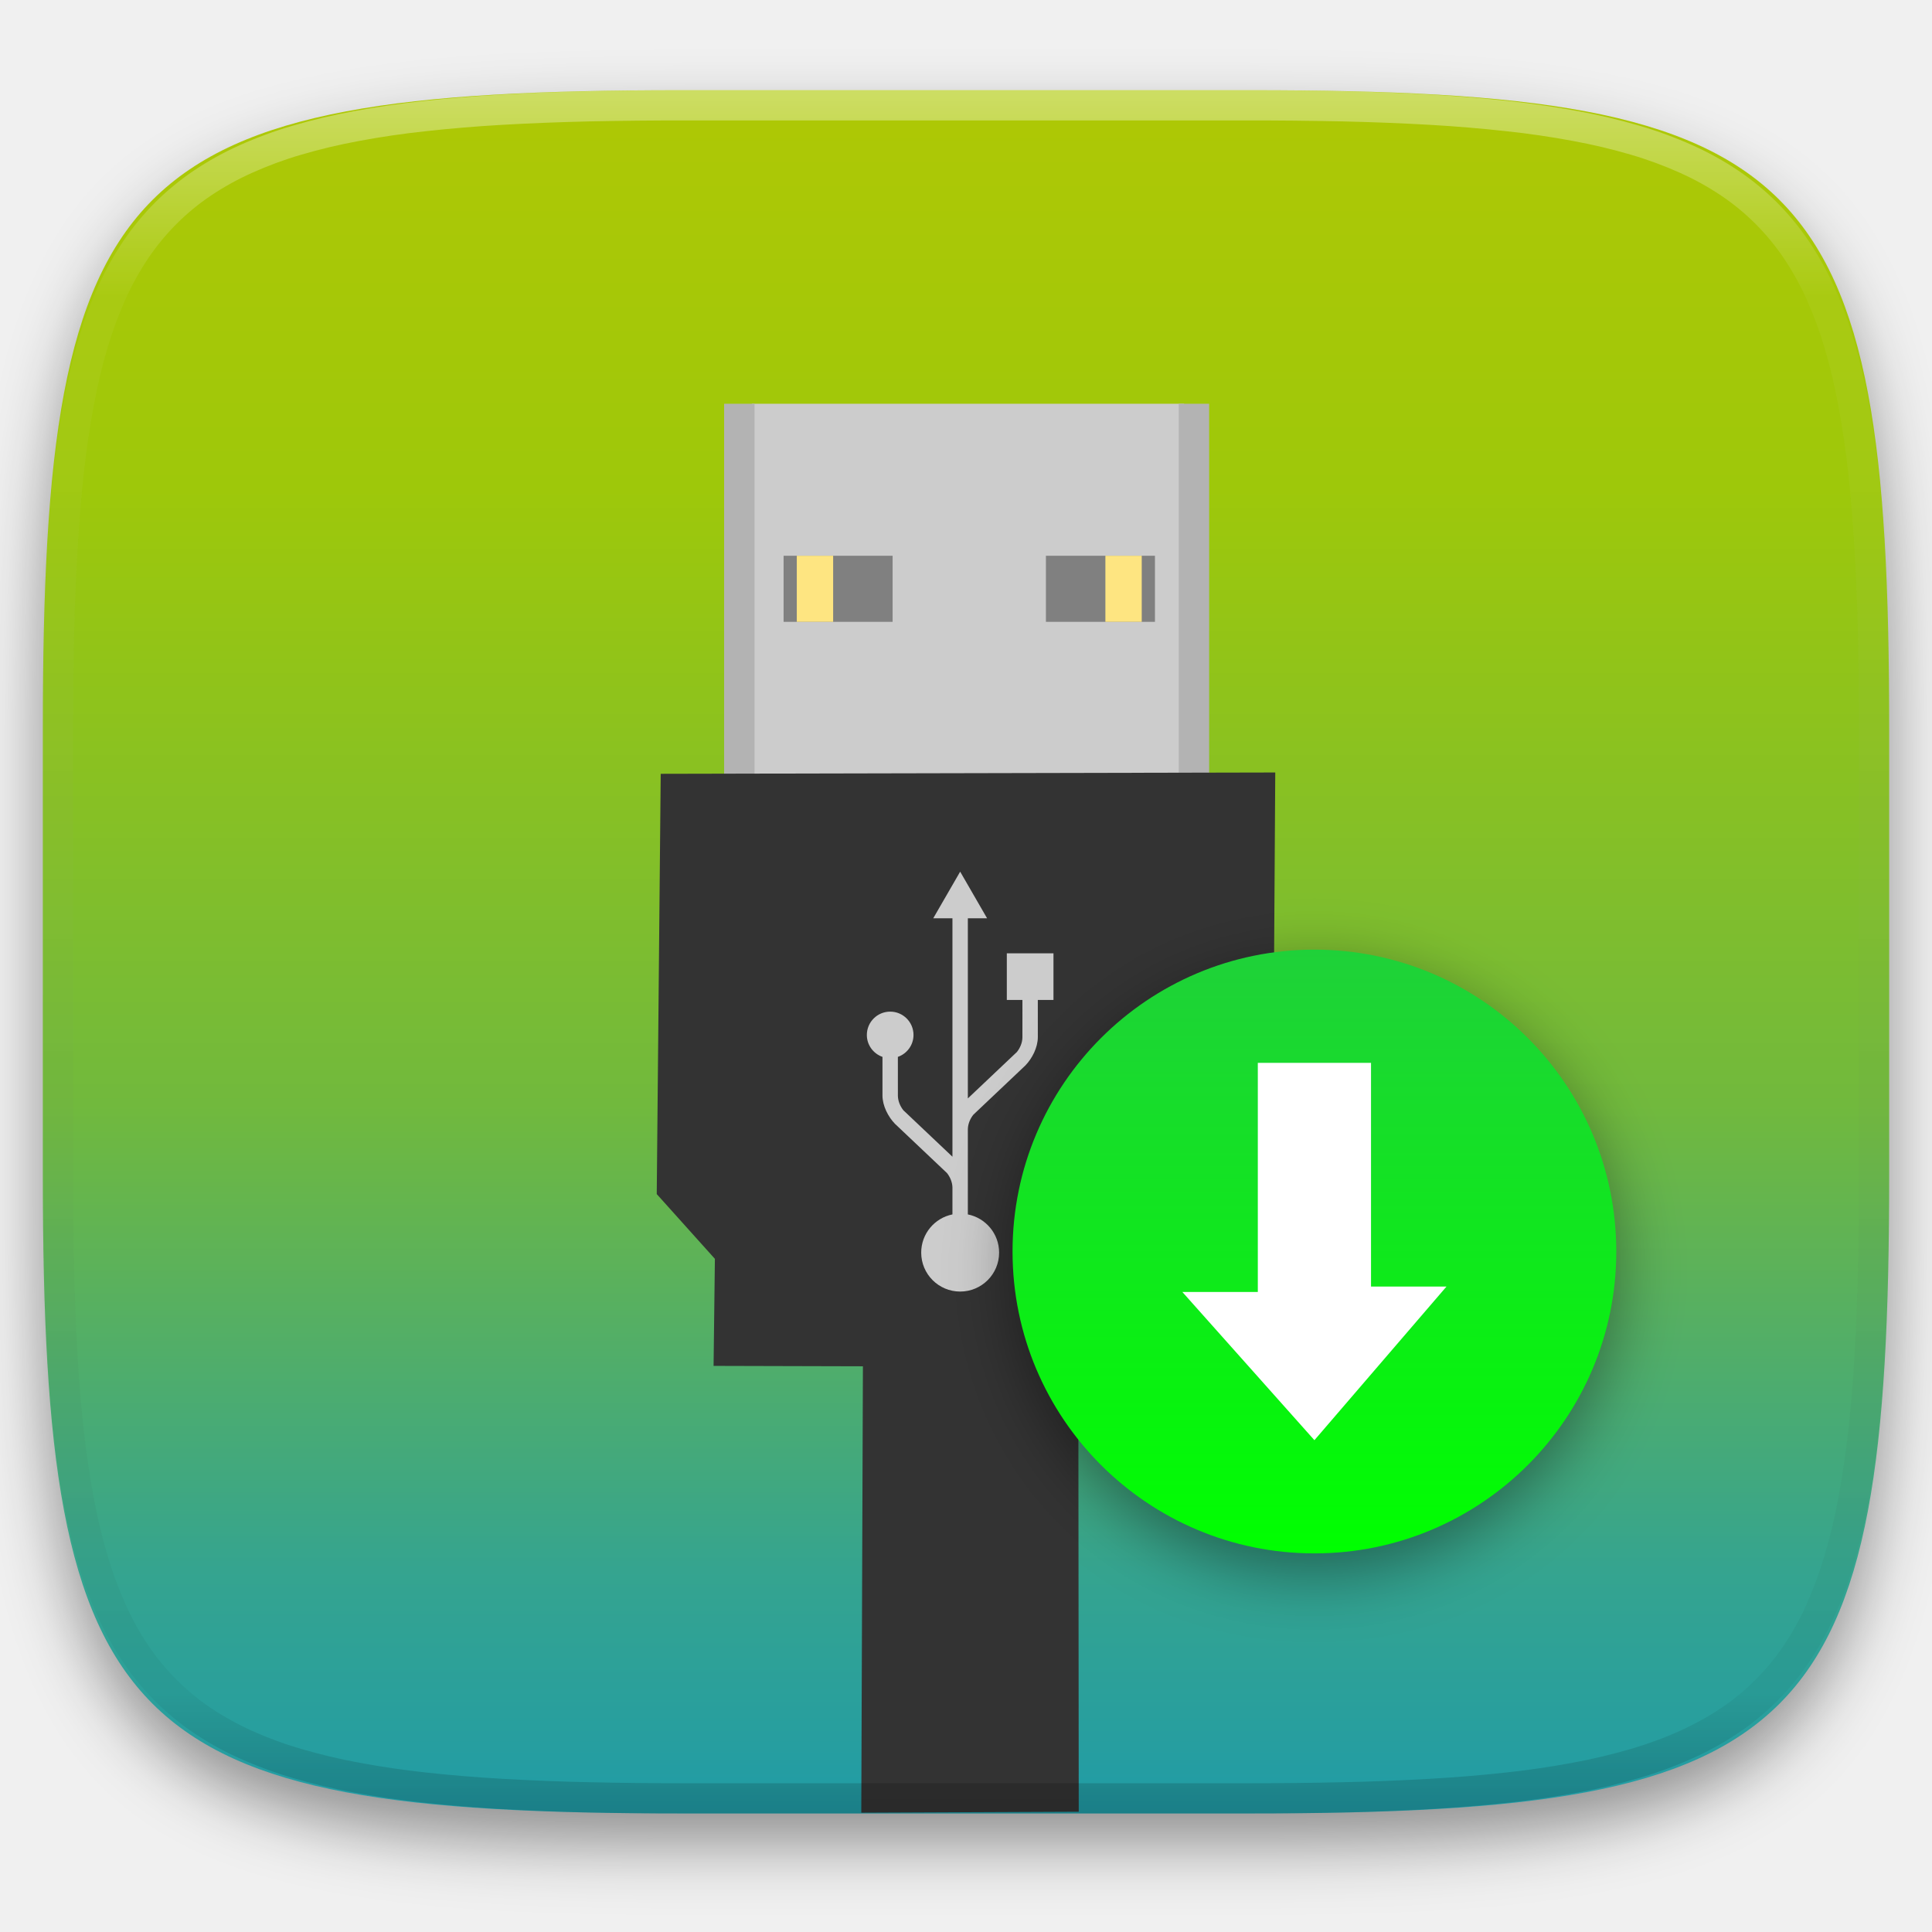
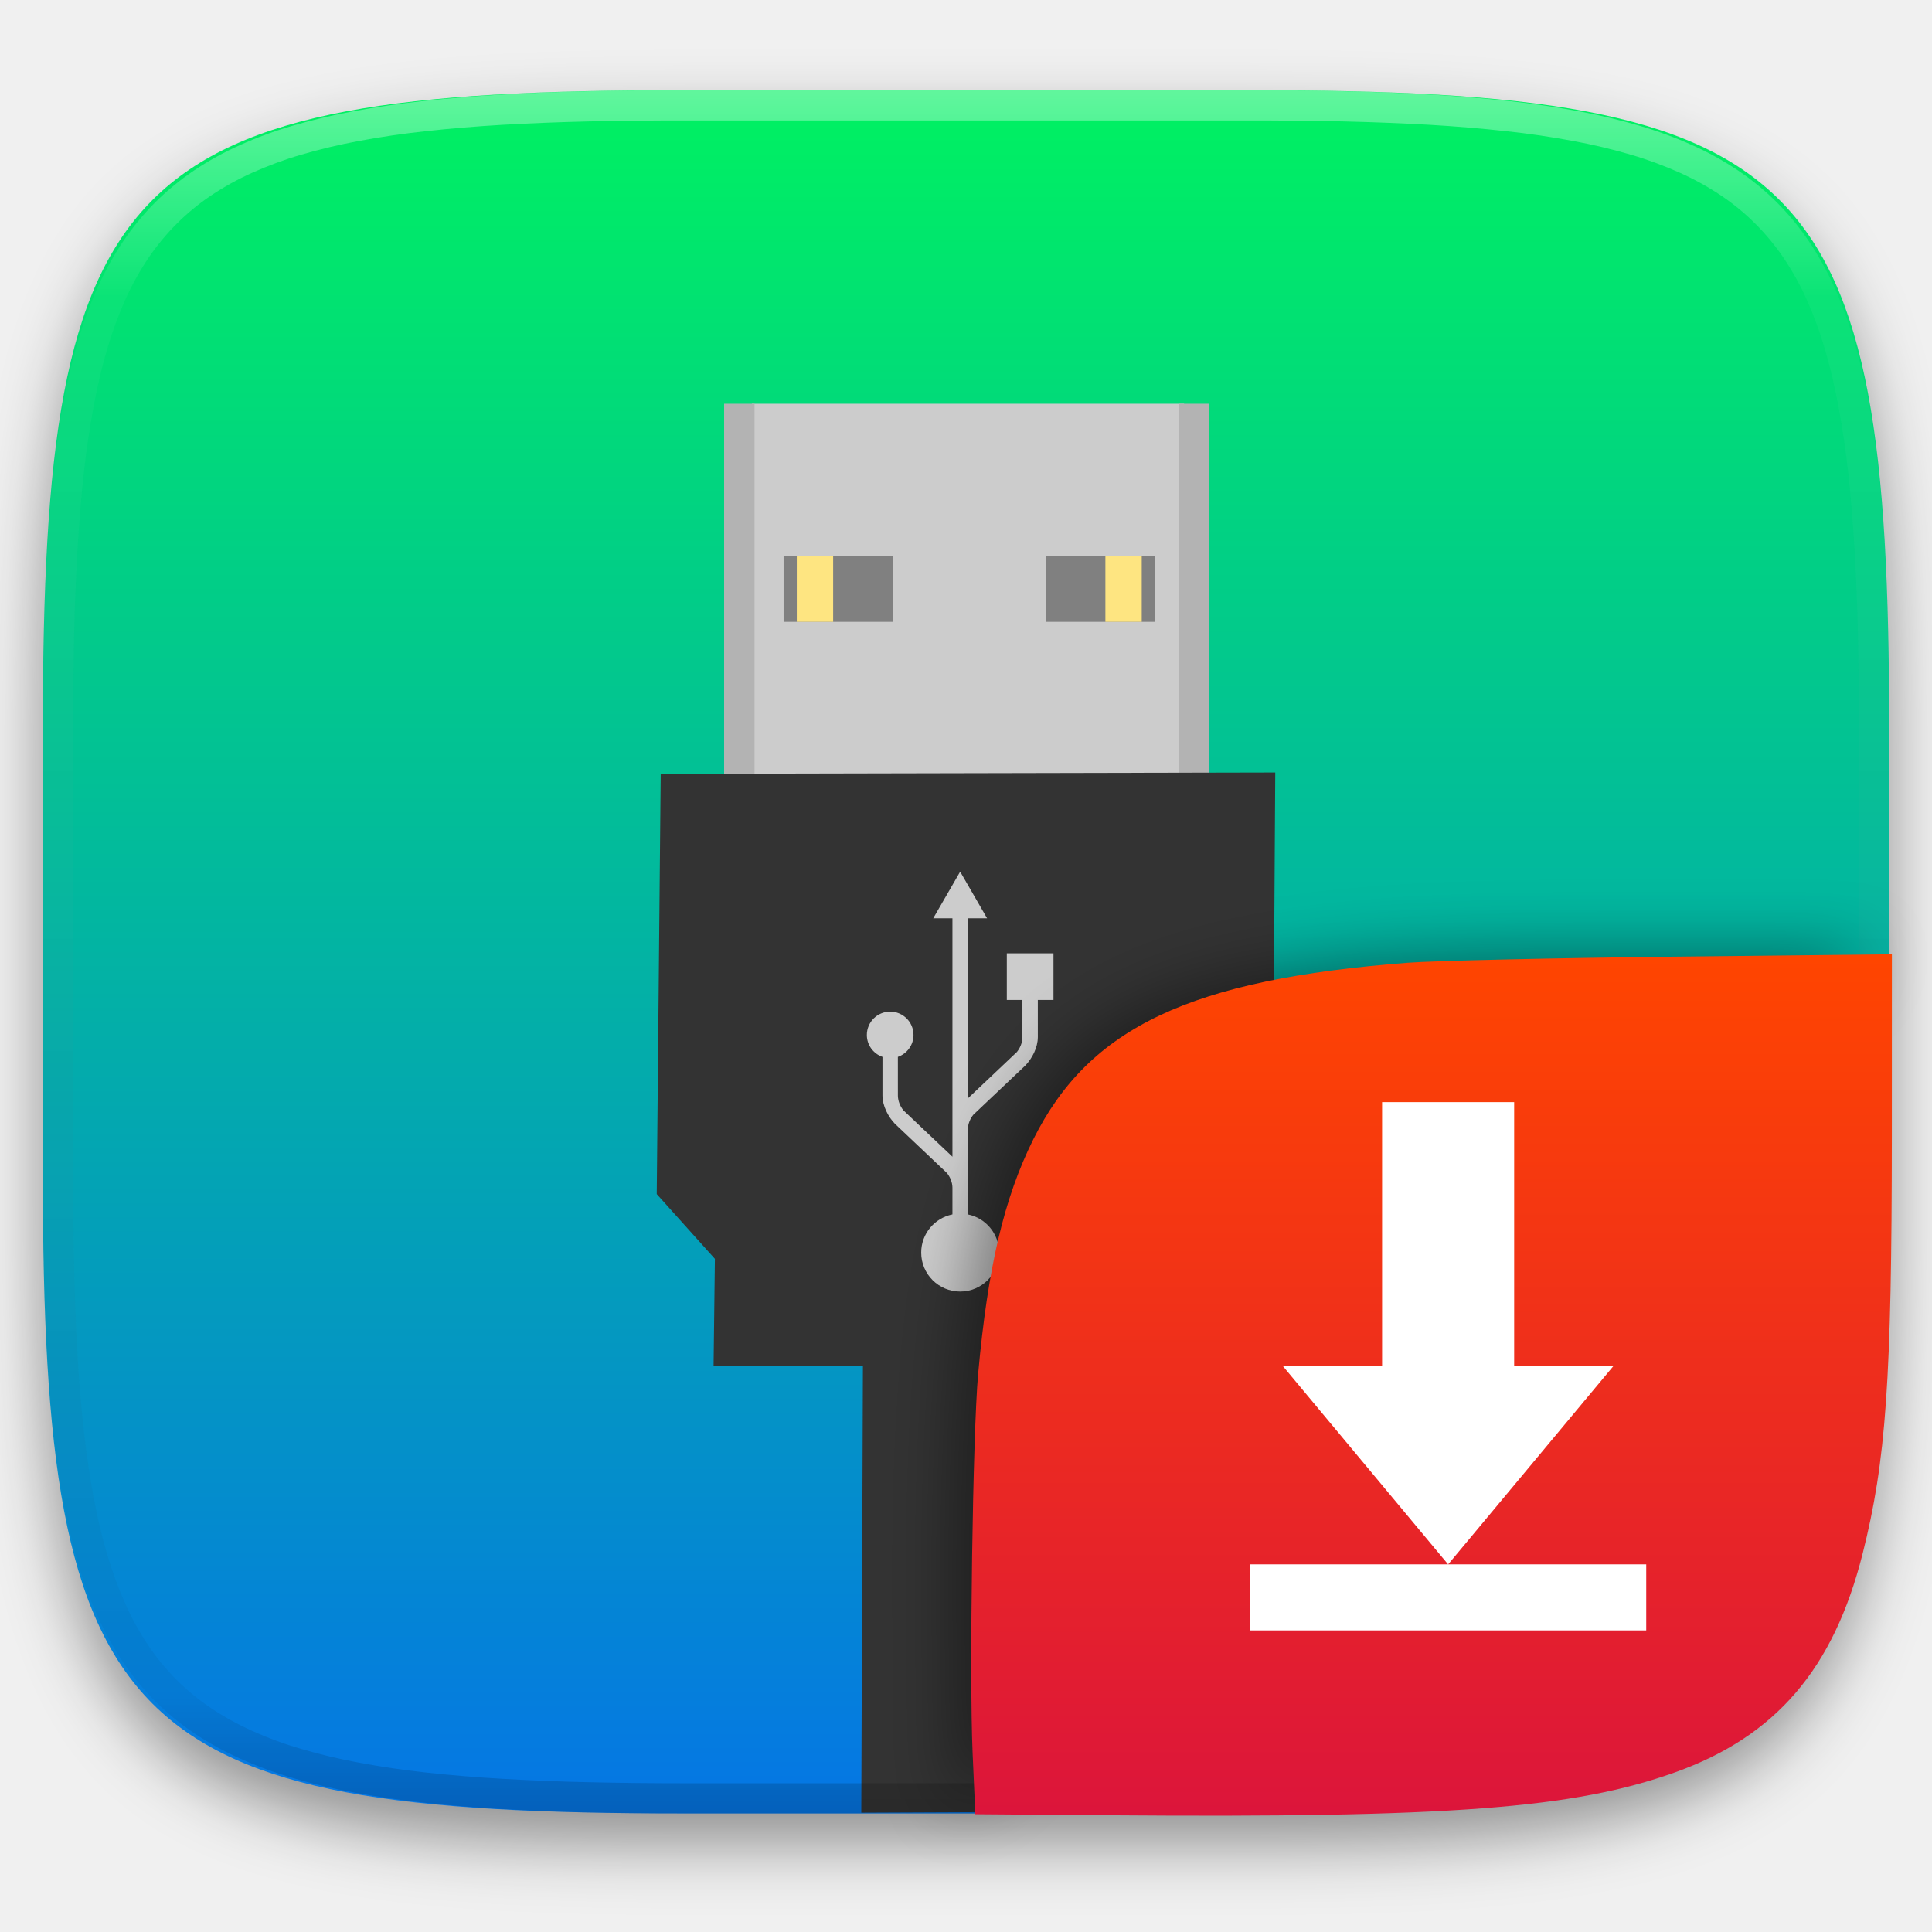
<svg xmlns="http://www.w3.org/2000/svg" style="isolation:isolate" width="256" height="256" viewBox="0 0 256 256">
  <defs>
-     <filter id="VOXWcQlJtCIYku5n3ozxK4AZGlD7xT3H" width="400%" height="400%" x="-200%" y="-200%" color-interpolation-filters="sRGB" filterUnits="objectBoundingBox">
-       <feGaussianBlur in="SourceGraphic" stdDeviation="4.294" />
-       <feOffset dx="0" dy="4" result="pf_100_offsetBlur" />
-       <feFlood flood-opacity=".4" />
-       <feComposite in2="pf_100_offsetBlur" operator="in" result="pf_100_dropShadow" />
-       <feBlend in="SourceGraphic" in2="pf_100_dropShadow" mode="normal" />
-     </filter>
+     <clipPath id="_clipPath_ccsWm7vIStxMeLVSerr8QtNTB1jXbAeE">
+       <rect width="256" height="256" />
+     </clipPath>
  </defs>
-   <g filter="url(#VOXWcQlJtCIYku5n3ozxK4AZGlD7xT3H)">
-     <linearGradient id="_lgradient_0" x1=".5" x2=".5" y1="-.207" y2="1.207" gradientTransform="matrix(244.648,0,0,228.338,5.676,11.952)" gradientUnits="userSpaceOnUse">
-       <stop offset="0%" style="stop-color:#BEC900" />
-       <stop offset="31.2%" style="stop-color:#9EC80A" />
-       <stop offset="56.2%" style="stop-color:#71B93D" />
-       <stop offset="75%" style="stop-color:#35A48F" />
-       <stop offset="100%" style="stop-color:#018FCA" />
-     </linearGradient>
-     <path fill="url(#_lgradient_0)" d="M 165.685 11.952 C 239.74 11.952 250.324 22.509 250.324 96.495 L 250.324 155.746 C 250.324 229.733 239.74 240.29 165.685 240.29 L 90.315 240.29 C 16.26 240.29 5.676 229.733 5.676 155.746 L 5.676 96.495 C 5.676 22.509 16.26 11.952 90.315 11.952 L 165.685 11.952 Z" />
-   </g>
-   <g>
-     <rect fill="#CCCCCC" width="57.264" height="50.61" x="99.63" y="53.5" transform="matrix(1,0,0,1,0,0)" />
-     <rect fill="#B3B3B3" width="4.028" height="50.61" x="95.95" y="53.5" transform="matrix(1,0,0,1,0,0)" />
-     <rect fill="#B3B3B3" width="4.028" height="50.61" x="156.19" y="53.5" transform="matrix(1,0,0,1,0,0)" />
-     <path fill="#333333" d="M 114.341 181.041 L 94.552 180.988 L 94.727 166.803 L 87.022 158.222 L 87.547 102.534 L 168.978 102.359 L 168.628 158.222 L 159.872 167.504 L 160.047 181.163 L 142.885 181.117 L 142.938 240.063 L 114.125 240.188 L 114.341 181.041 Z" />
-     <rect fill="#808080" width="14.447" height="8.756" x="103.83" y="73.64" transform="matrix(1,0,0,1,0,0)" />
-     <rect fill="#FEE581" width="4.816" height="8.756" x="105.58" y="73.64" transform="matrix(1,0,0,1,0,0)" />
-     <rect fill="#808080" width="14.447" height="8.756" x="138.59" y="73.64" transform="matrix(1,0,0,1,0,0)" />
-     <rect fill="#FEE581" width="4.816" height="8.756" x="146.47" y="73.64" transform="matrix(1,0,0,1,0,0)" />
-     <path fill="#CCCCCC" d="M 127.227 115.5 L 123.657 121.681 L 126.204 121.681 L 126.204 153.272 L 119.705 147.121 C 119.285 146.597 118.991 145.912 118.975 145.208 C 118.975 142.358 118.974 140.665 118.973 140.042 C 120.176 139.62 121.044 138.485 121.044 137.137 C 121.044 135.43 119.66 134.046 117.953 134.046 C 116.246 134.046 114.862 135.43 114.862 137.137 C 114.862 138.485 115.73 139.62 116.932 140.042 L 116.931 145.147 C 116.931 146.531 117.69 147.981 118.58 148.904 C 118.554 148.879 118.526 148.852 118.581 148.905 C 118.603 148.925 125.475 155.432 125.475 155.432 C 125.894 155.954 126.187 156.639 126.203 157.343 L 126.203 160.916 C 123.842 161.39 122.064 163.475 122.064 165.976 C 122.064 168.827 124.375 171.138 127.225 171.138 C 130.077 171.138 132.388 168.827 132.388 165.976 C 132.388 163.474 130.608 161.39 128.245 160.916 L 128.245 157.405 C 128.245 157.396 128.245 157.387 128.245 157.378 L 128.245 149.612 C 128.263 148.909 128.556 148.225 128.975 147.703 C 128.975 147.703 135.847 141.198 135.869 141.178 C 135.925 141.126 135.896 141.152 135.87 141.177 C 136.76 140.255 137.518 138.804 137.518 137.42 L 137.517 132.5 L 139.59 132.5 L 139.59 126.318 L 133.408 126.318 L 133.408 132.5 L 135.477 132.5 C 135.477 132.5 135.475 133.796 135.475 137.48 C 135.459 138.185 135.165 138.871 134.745 139.394 L 128.245 145.546 L 128.245 121.681 L 130.796 121.681 L 127.227 115.5 Z" />
-   </g>
-   <g opacity=".4">
-     <linearGradient id="_lgradient_1" x1=".517" x2=".517" y1="0" y2="1" gradientTransform="matrix(244.65,0,0,228.34,5.68,11.95)" gradientUnits="userSpaceOnUse">
-       <stop offset="0%" style="stop-color:#FFF" />
-       <stop offset="12.5%" stop-opacity=".098" style="stop-color:#FFF" />
-       <stop offset="92.5%" stop-opacity=".098" style="stop-color:#000" />
-       <stop offset="100%" stop-opacity=".498" style="stop-color:#000" />
-     </linearGradient>
-     <path fill="url(#_lgradient_1)" fill-rule="evenodd" d="M 165.068 11.951 C 169.396 11.941 173.724 11.991 178.052 12.089 C 181.927 12.167 185.803 12.315 189.678 12.541 C 193.131 12.737 196.583 13.022 200.026 13.395 C 203.085 13.73 206.144 14.181 209.174 14.741 C 211.889 15.243 214.574 15.881 217.22 16.657 C 219.62 17.355 221.971 18.219 224.243 19.241 C 226.358 20.184 228.384 21.304 230.302 22.591 C 232.142 23.829 233.863 25.244 235.437 26.806 C 237.001 28.378 238.417 30.088 239.656 31.925 C 240.945 33.841 242.066 35.865 243.02 37.967 C 244.043 40.247 244.909 42.585 245.617 44.972 C 246.394 47.615 247.034 50.297 247.535 53.009 C 248.096 56.035 248.548 59.081 248.883 62.136 C 249.257 65.575 249.542 69.014 249.739 72.462 C 249.965 76.323 250.112 80.194 250.201 84.055 C 250.289 88.378 250.339 92.701 250.329 97.014 L 250.329 155.226 C 250.339 159.549 250.289 163.862 250.201 168.185 C 250.112 172.056 249.965 175.917 249.739 179.778 C 249.542 183.226 249.257 186.675 248.883 190.104 C 248.548 193.159 248.096 196.215 247.535 199.241 C 247.034 201.943 246.394 204.625 245.617 207.268 C 244.909 209.655 244.043 212.003 243.02 214.273 C 242.066 216.385 240.945 218.399 239.656 220.315 C 238.417 222.152 237.001 223.872 235.437 225.434 C 233.863 226.996 232.142 228.411 230.302 229.649 C 228.384 230.936 226.358 232.056 224.243 232.999 C 221.971 234.021 219.62 234.885 217.22 235.593 C 214.574 236.369 211.889 237.007 209.174 237.499 C 206.144 238.068 203.085 238.51 200.026 238.845 C 196.583 239.218 193.131 239.503 189.678 239.699 C 185.803 239.925 181.927 240.073 178.052 240.161 C 173.724 240.249 169.396 240.299 165.068 240.289 L 90.942 240.289 C 86.614 240.299 82.286 240.249 77.958 240.161 C 74.083 240.073 70.207 239.925 66.332 239.699 C 62.879 239.503 59.427 239.218 55.984 238.845 C 52.925 238.51 49.866 238.068 46.836 237.499 C 44.121 237.007 41.436 236.369 38.79 235.593 C 36.39 234.885 34.039 234.021 31.767 232.999 C 29.652 232.056 27.626 230.936 25.708 229.649 C 23.868 228.411 22.147 226.996 20.573 225.434 C 19.009 223.872 17.593 222.152 16.354 220.315 C 15.065 218.399 13.944 216.385 12.99 214.273 C 11.967 212.003 11.101 209.655 10.393 207.268 C 9.616 204.625 8.976 201.943 8.475 199.241 C 7.914 196.215 7.462 193.159 7.127 190.104 C 6.753 186.675 6.468 183.226 6.271 179.778 C 6.045 175.917 5.898 172.056 5.809 168.185 C 5.721 163.862 5.671 159.549 5.681 155.226 L 5.681 97.014 C 5.671 92.701 5.721 88.378 5.809 84.055 C 5.898 80.194 6.045 76.323 6.271 72.462 C 6.468 69.014 6.753 65.575 7.127 62.136 C 7.462 59.081 7.914 56.035 8.475 53.009 C 8.976 50.297 9.616 47.615 10.393 44.972 C 11.101 42.585 11.967 40.247 12.99 37.967 C 13.944 35.865 15.065 33.841 16.354 31.925 C 17.593 30.088 19.009 28.378 20.573 26.806 C 22.147 25.244 23.868 23.829 25.708 22.591 C 27.626 21.304 29.652 20.184 31.767 19.241 C 34.039 18.219 36.39 17.355 38.79 16.657 C 41.436 15.881 44.121 15.243 46.836 14.741 C 49.866 14.181 52.925 13.73 55.984 13.395 C 59.427 13.022 62.879 12.737 66.332 12.541 C 70.207 12.315 74.083 12.167 77.958 12.089 C 82.286 11.991 86.614 11.941 90.942 11.951 L 165.068 11.951 Z M 165.078 15.96 C 169.376 15.95 173.675 15.999 177.973 16.087 C 181.8 16.176 185.626 16.323 189.452 16.539 C 192.836 16.736 196.219 17.011 199.583 17.384 C 202.554 17.699 205.515 18.131 208.446 18.681 C 211.023 19.153 213.58 19.762 216.099 20.499 C 218.322 21.147 220.495 21.953 222.6 22.896 C 224.509 23.751 226.338 24.763 228.069 25.922 C 229.692 27.013 231.207 28.26 232.594 29.646 C 233.981 31.031 235.23 32.544 236.332 34.165 C 237.492 35.894 238.506 37.712 239.361 39.608 C 240.306 41.72 241.112 43.892 241.761 46.102 C 242.509 48.617 243.109 51.162 243.591 53.736 C 244.132 56.664 244.565 59.611 244.889 62.578 C 245.263 65.938 245.539 69.308 245.735 72.688 C 245.952 76.51 246.109 80.322 246.188 84.144 C 246.276 88.437 246.325 92.721 246.325 97.014 C 246.325 97.014 246.325 97.014 246.325 97.014 L 246.325 155.226 C 246.325 155.226 246.325 155.226 246.325 155.226 C 246.325 159.519 246.276 163.803 246.188 168.096 C 246.109 171.918 245.952 175.74 245.735 179.552 C 245.539 182.932 245.263 186.302 244.889 189.672 C 244.565 192.629 244.132 195.576 243.591 198.504 C 243.109 201.078 242.509 203.623 241.761 206.138 C 241.112 208.358 240.306 210.52 239.361 212.632 C 238.506 214.528 237.492 216.356 236.332 218.075 C 235.23 219.706 233.981 221.219 232.594 222.604 C 231.207 223.98 229.692 225.227 228.069 226.318 C 226.338 227.477 224.509 228.489 222.6 229.344 C 220.495 230.297 218.322 231.093 216.099 231.741 C 213.58 232.478 211.023 233.087 208.446 233.559 C 205.515 234.109 202.554 234.541 199.583 234.865 C 196.219 235.229 192.836 235.514 189.452 235.701 C 185.626 235.917 181.8 236.074 177.973 236.153 C 173.675 236.251 169.376 236.29 165.078 236.29 C 165.078 236.29 165.078 236.29 165.068 236.29 L 90.942 236.29 C 90.932 236.29 90.932 236.29 90.932 236.29 C 86.634 236.29 82.335 236.251 78.037 236.153 C 74.21 236.074 70.384 235.917 66.558 235.701 C 63.174 235.514 59.791 235.229 56.427 234.865 C 53.456 234.541 50.495 234.109 47.564 233.559 C 44.987 233.087 42.43 232.478 39.911 231.741 C 37.688 231.093 35.515 230.297 33.41 229.344 C 31.501 228.489 29.672 227.477 27.941 226.318 C 26.318 225.227 24.803 223.98 23.416 222.604 C 22.029 221.219 20.78 219.706 19.678 218.075 C 18.518 216.356 17.504 214.528 16.649 212.632 C 15.704 210.52 14.898 208.358 14.249 206.138 C 13.501 203.623 12.901 201.078 12.419 198.504 C 11.878 195.576 11.445 192.629 11.121 189.672 C 10.747 186.302 10.472 182.932 10.275 179.552 C 10.058 175.74 9.901 171.918 9.822 168.096 C 9.734 163.803 9.685 159.519 9.685 155.226 C 9.685 155.226 9.685 155.226 9.685 155.226 L 9.685 97.014 C 9.685 97.014 9.685 97.014 9.685 97.014 C 9.685 92.721 9.734 88.437 9.822 84.144 C 9.901 80.322 10.058 76.51 10.275 72.688 C 10.472 69.308 10.747 65.938 11.121 62.578 C 11.445 59.611 11.878 56.664 12.419 53.736 C 12.901 51.162 13.501 48.617 14.249 46.102 C 14.898 43.892 15.704 41.72 16.649 39.608 C 17.504 37.712 18.518 35.894 19.678 34.165 C 20.78 32.544 22.029 31.031 23.416 29.646 C 24.803 28.26 26.318 27.013 27.941 25.922 C 29.672 24.763 31.501 23.751 33.41 22.896 C 35.515 21.953 37.688 21.147 39.911 20.499 C 42.43 19.762 44.987 19.153 47.564 18.681 C 50.495 18.131 53.456 17.699 56.427 17.384 C 59.791 17.011 63.174 16.736 66.558 16.539 C 70.384 16.323 74.21 16.176 78.037 16.087 C 82.335 15.999 86.634 15.95 90.932 15.96 C 90.932 15.96 90.932 15.96 90.942 15.96 L 165.068 15.96 C 165.078 15.96 165.078 15.96 165.078 15.96 Z" />
-   </g>
-   <g>
+   <g clip-path="url(#_clipPath_ccsWm7vIStxMeLVSerr8QtNTB1jXbAeE)">
    <defs>
-       <filter id="E0n7HxydSBBlvova9EYPLVMDmfVb8ZxJ" width="400%" height="400%" x="-200%" y="-200%" color-interpolation-filters="sRGB" filterUnits="objectBoundingBox">
+       <filter id="IIuRuNFTPyBm0V27Oo9kFfzsxNQ1n0AZ" width="400%" height="400%" x="-200%" y="-200%" color-interpolation-filters="sRGB" filterUnits="objectBoundingBox">
+         <feGaussianBlur in="SourceGraphic" stdDeviation="4.294" />
+         <feOffset dx="0" dy="4" result="pf_100_offsetBlur" />
+         <feFlood flood-opacity=".4" />
+         <feComposite in2="pf_100_offsetBlur" operator="in" result="pf_100_dropShadow" />
+         <feBlend in="SourceGraphic" in2="pf_100_dropShadow" mode="normal" />
+       </filter>
+     </defs>
+     <g filter="url(#IIuRuNFTPyBm0V27Oo9kFfzsxNQ1n0AZ)">
+       <linearGradient id="_lgradient_107" x1="0" x2="0" y1="0" y2="1" gradientTransform="matrix(244.648,0,0,228.338,5.676,11.952)" gradientUnits="userSpaceOnUse">
+         <stop offset="0%" style="stop-color:#00F260" />
+         <stop offset="100%" style="stop-color:#0575E6" />
+       </linearGradient>
+       <path fill="url(#_lgradient_107)" d="M 165.685 11.952 C 239.74 11.952 250.324 22.509 250.324 96.495 L 250.324 155.746 C 250.324 229.733 239.74 240.29 165.685 240.29 L 90.315 240.29 C 16.26 240.29 5.676 229.733 5.676 155.746 L 5.676 96.495 C 5.676 22.509 16.26 11.952 90.315 11.952 L 165.685 11.952 Z" />
+     </g>
+     <g>
+       <rect fill="#CCC" width="57.264" height="50.61" x="99.63" y="53.5" transform="matrix(1,0,0,1,0,0)" />
+       <rect fill="#B3B3B3" width="4.028" height="50.61" x="95.95" y="53.5" transform="matrix(1,0,0,1,0,0)" />
+       <rect fill="#B3B3B3" width="4.028" height="50.61" x="156.19" y="53.5" transform="matrix(1,0,0,1,0,0)" />
+       <path fill="#333" d="M 114.341 181.041 L 94.552 180.988 L 94.727 166.803 L 87.022 158.222 L 87.547 102.534 L 168.978 102.359 L 168.628 158.222 L 159.872 167.504 L 160.047 181.163 L 142.885 181.117 L 142.938 240.063 L 114.125 240.188 L 114.341 181.041 Z" />
+       <rect fill="#808080" width="14.447" height="8.756" x="103.83" y="73.64" transform="matrix(1,0,0,1,0,0)" />
+       <rect fill="#FEE581" width="4.816" height="8.756" x="105.58" y="73.64" transform="matrix(1,0,0,1,0,0)" />
+       <rect fill="#808080" width="14.447" height="8.756" x="138.59" y="73.64" transform="matrix(1,0,0,1,0,0)" />
+       <rect fill="#FEE581" width="4.816" height="8.756" x="146.47" y="73.64" transform="matrix(1,0,0,1,0,0)" />
+       <path fill="#CCC" d="M 127.227 115.5 L 123.657 121.681 L 126.204 121.681 L 126.204 153.272 L 119.705 147.121 C 119.285 146.597 118.991 145.912 118.975 145.208 C 118.975 142.358 118.974 140.665 118.973 140.042 C 120.176 139.62 121.044 138.485 121.044 137.137 C 121.044 135.43 119.66 134.046 117.953 134.046 C 116.246 134.046 114.862 135.43 114.862 137.137 C 114.862 138.485 115.73 139.62 116.932 140.042 L 116.931 145.147 C 116.931 146.531 117.69 147.981 118.58 148.904 C 118.554 148.879 118.526 148.852 118.581 148.905 C 118.603 148.925 125.475 155.432 125.475 155.432 C 125.894 155.954 126.187 156.639 126.203 157.343 L 126.203 160.916 C 123.842 161.39 122.064 163.475 122.064 165.976 C 122.064 168.827 124.375 171.138 127.225 171.138 C 130.077 171.138 132.388 168.827 132.388 165.976 C 132.388 163.474 130.608 161.39 128.245 160.916 L 128.245 157.405 C 128.245 157.396 128.245 157.387 128.245 157.378 L 128.245 149.612 C 128.263 148.909 128.556 148.225 128.975 147.703 C 128.975 147.703 135.847 141.198 135.869 141.178 C 135.925 141.126 135.896 141.152 135.87 141.177 C 136.76 140.255 137.518 138.804 137.518 137.42 L 137.517 132.5 L 139.59 132.5 L 139.59 126.318 L 133.408 126.318 L 133.408 132.5 L 135.477 132.5 C 135.477 132.5 135.475 133.796 135.475 137.48 C 135.459 138.185 135.165 138.871 134.745 139.394 L 128.245 145.546 L 128.245 121.681 L 130.796 121.681 L 127.227 115.5 Z" />
+     </g>
+     <g opacity=".4">
+       <linearGradient id="_lgradient_108" x1=".517" x2=".517" y1="0" y2="1" gradientTransform="matrix(244.65,0,0,228.34,5.68,11.95)" gradientUnits="userSpaceOnUse">
+         <stop offset="0%" style="stop-color:#FFF" />
+         <stop offset="12.5%" stop-opacity=".098" style="stop-color:#FFF" />
+         <stop offset="92.5%" stop-opacity=".098" style="stop-color:#000" />
+         <stop offset="100%" stop-opacity=".498" style="stop-color:#000" />
+       </linearGradient>
+       <path fill="url(#_lgradient_108)" fill-rule="evenodd" d="M 165.068 11.951 C 169.396 11.941 173.724 11.991 178.052 12.089 C 181.927 12.167 185.803 12.315 189.678 12.541 C 193.131 12.737 196.583 13.022 200.026 13.395 C 203.085 13.73 206.144 14.181 209.174 14.741 C 211.889 15.243 214.574 15.881 217.22 16.657 C 219.62 17.355 221.971 18.219 224.243 19.241 C 226.358 20.184 228.384 21.304 230.302 22.591 C 232.142 23.829 233.863 25.244 235.437 26.806 C 237.001 28.378 238.417 30.088 239.656 31.925 C 240.945 33.841 242.066 35.865 243.02 37.967 C 244.043 40.247 244.909 42.585 245.617 44.972 C 246.394 47.615 247.034 50.297 247.535 53.009 C 248.096 56.035 248.548 59.081 248.883 62.136 C 249.257 65.575 249.542 69.014 249.739 72.462 C 249.965 76.323 250.112 80.194 250.201 84.055 C 250.289 88.378 250.339 92.701 250.329 97.014 L 250.329 155.226 C 250.339 159.549 250.289 163.862 250.201 168.185 C 250.112 172.056 249.965 175.917 249.739 179.778 C 249.542 183.226 249.257 186.675 248.883 190.104 C 248.548 193.159 248.096 196.215 247.535 199.241 C 247.034 201.943 246.394 204.625 245.617 207.268 C 244.909 209.655 244.043 212.003 243.02 214.273 C 242.066 216.385 240.945 218.399 239.656 220.315 C 238.417 222.152 237.001 223.872 235.437 225.434 C 233.863 226.996 232.142 228.411 230.302 229.649 C 228.384 230.936 226.358 232.056 224.243 232.999 C 221.971 234.021 219.62 234.885 217.22 235.593 C 214.574 236.369 211.889 237.007 209.174 237.499 C 206.144 238.068 203.085 238.51 200.026 238.845 C 196.583 239.218 193.131 239.503 189.678 239.699 C 185.803 239.925 181.927 240.073 178.052 240.161 C 173.724 240.249 169.396 240.299 165.068 240.289 L 90.942 240.289 C 86.614 240.299 82.286 240.249 77.958 240.161 C 74.083 240.073 70.207 239.925 66.332 239.699 C 62.879 239.503 59.427 239.218 55.984 238.845 C 52.925 238.51 49.866 238.068 46.836 237.499 C 44.121 237.007 41.436 236.369 38.79 235.593 C 36.39 234.885 34.039 234.021 31.767 232.999 C 29.652 232.056 27.626 230.936 25.708 229.649 C 23.868 228.411 22.147 226.996 20.573 225.434 C 19.009 223.872 17.593 222.152 16.354 220.315 C 15.065 218.399 13.944 216.385 12.99 214.273 C 11.967 212.003 11.101 209.655 10.393 207.268 C 9.616 204.625 8.976 201.943 8.475 199.241 C 7.914 196.215 7.462 193.159 7.127 190.104 C 6.753 186.675 6.468 183.226 6.271 179.778 C 6.045 175.917 5.898 172.056 5.809 168.185 C 5.721 163.862 5.671 159.549 5.681 155.226 L 5.681 97.014 C 5.671 92.701 5.721 88.378 5.809 84.055 C 5.898 80.194 6.045 76.323 6.271 72.462 C 6.468 69.014 6.753 65.575 7.127 62.136 C 7.462 59.081 7.914 56.035 8.475 53.009 C 8.976 50.297 9.616 47.615 10.393 44.972 C 11.101 42.585 11.967 40.247 12.99 37.967 C 13.944 35.865 15.065 33.841 16.354 31.925 C 17.593 30.088 19.009 28.378 20.573 26.806 C 22.147 25.244 23.868 23.829 25.708 22.591 C 27.626 21.304 29.652 20.184 31.767 19.241 C 34.039 18.219 36.39 17.355 38.79 16.657 C 41.436 15.881 44.121 15.243 46.836 14.741 C 49.866 14.181 52.925 13.73 55.984 13.395 C 59.427 13.022 62.879 12.737 66.332 12.541 C 70.207 12.315 74.083 12.167 77.958 12.089 C 82.286 11.991 86.614 11.941 90.942 11.951 L 165.068 11.951 Z M 165.078 15.96 C 169.376 15.95 173.675 15.999 177.973 16.087 C 181.8 16.176 185.626 16.323 189.452 16.539 C 192.836 16.736 196.219 17.011 199.583 17.384 C 202.554 17.699 205.515 18.131 208.446 18.681 C 211.023 19.153 213.58 19.762 216.099 20.499 C 218.322 21.147 220.495 21.953 222.6 22.896 C 224.509 23.751 226.338 24.763 228.069 25.922 C 229.692 27.013 231.207 28.26 232.594 29.646 C 233.981 31.031 235.23 32.544 236.332 34.165 C 237.492 35.894 238.506 37.712 239.361 39.608 C 240.306 41.72 241.112 43.892 241.761 46.102 C 242.509 48.617 243.109 51.162 243.591 53.736 C 244.132 56.664 244.565 59.611 244.889 62.578 C 245.263 65.938 245.539 69.308 245.735 72.688 C 245.952 76.51 246.109 80.322 246.188 84.144 C 246.276 88.437 246.325 92.721 246.325 97.014 C 246.325 97.014 246.325 97.014 246.325 97.014 L 246.325 155.226 C 246.325 155.226 246.325 155.226 246.325 155.226 C 246.325 159.519 246.276 163.803 246.188 168.096 C 246.109 171.918 245.952 175.74 245.735 179.552 C 245.539 182.932 245.263 186.302 244.889 189.672 C 244.565 192.629 244.132 195.576 243.591 198.504 C 243.109 201.078 242.509 203.623 241.761 206.138 C 241.112 208.358 240.306 210.52 239.361 212.632 C 238.506 214.528 237.492 216.356 236.332 218.075 C 235.23 219.706 233.981 221.219 232.594 222.604 C 231.207 223.98 229.692 225.227 228.069 226.318 C 226.338 227.477 224.509 228.489 222.6 229.344 C 220.495 230.297 218.322 231.093 216.099 231.741 C 213.58 232.478 211.023 233.087 208.446 233.559 C 205.515 234.109 202.554 234.541 199.583 234.865 C 196.219 235.229 192.836 235.514 189.452 235.701 C 185.626 235.917 181.8 236.074 177.973 236.153 C 173.675 236.251 169.376 236.29 165.078 236.29 C 165.078 236.29 165.078 236.29 165.068 236.29 L 90.942 236.29 C 90.932 236.29 90.932 236.29 90.932 236.29 C 86.634 236.29 82.335 236.251 78.037 236.153 C 74.21 236.074 70.384 235.917 66.558 235.701 C 63.174 235.514 59.791 235.229 56.427 234.865 C 53.456 234.541 50.495 234.109 47.564 233.559 C 44.987 233.087 42.43 232.478 39.911 231.741 C 37.688 231.093 35.515 230.297 33.41 229.344 C 31.501 228.489 29.672 227.477 27.941 226.318 C 26.318 225.227 24.803 223.98 23.416 222.604 C 22.029 221.219 20.78 219.706 19.678 218.075 C 18.518 216.356 17.504 214.528 16.649 212.632 C 15.704 210.52 14.898 208.358 14.249 206.138 C 13.501 203.623 12.901 201.078 12.419 198.504 C 11.878 195.576 11.445 192.629 11.121 189.672 C 10.747 186.302 10.472 182.932 10.275 179.552 C 10.058 175.74 9.901 171.918 9.822 168.096 C 9.734 163.803 9.685 159.519 9.685 155.226 C 9.685 155.226 9.685 155.226 9.685 155.226 L 9.685 97.014 C 9.685 97.014 9.685 97.014 9.685 97.014 C 9.685 92.721 9.734 88.437 9.822 84.144 C 9.901 80.322 10.058 76.51 10.275 72.688 C 10.472 69.308 10.747 65.938 11.121 62.578 C 11.445 59.611 11.878 56.664 12.419 53.736 C 12.901 51.162 13.501 48.617 14.249 46.102 C 14.898 43.892 15.704 41.72 16.649 39.608 C 17.504 37.712 18.518 35.894 19.678 34.165 C 20.78 32.544 22.029 31.031 23.416 29.646 C 24.803 28.26 26.318 27.013 27.941 25.922 C 29.672 24.763 31.501 23.751 33.41 22.896 C 35.515 21.953 37.688 21.147 39.911 20.499 C 42.43 19.762 44.987 19.153 47.564 18.681 C 50.495 18.131 53.456 17.699 56.427 17.384 C 59.791 17.011 63.174 16.736 66.558 16.539 C 70.384 16.323 74.21 16.176 78.037 16.087 C 82.335 15.999 86.634 15.95 90.932 15.96 C 90.932 15.96 90.932 15.96 90.942 15.96 L 165.068 15.96 C 165.078 15.96 165.078 15.96 165.078 15.96 Z" />
+     </g>
+     <defs>
+       <filter id="I2hSHU9Y8Ne1sUPiP33rTwmjlODV7m8F" width="400%" height="400%" x="-200%" y="-200%" color-interpolation-filters="sRGB" filterUnits="objectBoundingBox">
        <feGaussianBlur stdDeviation="4.294" />
      </filter>
    </defs>
-     <g opacity=".4" filter="url(#E0n7HxydSBBlvova9EYPLVMDmfVb8ZxJ)">
-       <circle cx="174.167" cy="168.333" r="40" vector-effect="non-scaling-stroke" />
+     <g opacity=".4" filter="url(#I2hSHU9Y8Ne1sUPiP33rTwmjlODV7m8F)">
+       <path d="M 126.32 240.288 L 126 211.494 C 126 137.507 136.584 126 210.639 126 L 248.648 126" />
    </g>
-     <linearGradient id="_lgradient_2" x1="0" x2="0" y1="0" y2="1" gradientTransform="matrix(80,0,0,80,134.167,125.833)" gradientUnits="userSpaceOnUse">
-       <stop offset="0%" style="stop-color:#1FD139" />
-       <stop offset="100%" style="stop-color:#0F0" />
+     <linearGradient id="_lgradient_109" x1="0" x2="0" y1="0" y2="1" gradientTransform="matrix(121.985,0,0,114.142,128.7,126.446)" gradientUnits="userSpaceOnUse">
+       <stop offset="0%" style="stop-color:#FF4500" />
+       <stop offset="100%" style="stop-color:#DC153B" />
    </linearGradient>
-     <circle fill="url(#_lgradient_2)" cx="174.167" cy="165.833" r="40" vector-effect="non-scaling-stroke" />
-     <path fill="#FFFFFF" d="M 156.667 171.191 L 174.167 190.833 L 191.667 170.476 L 181.667 170.476 L 181.667 140.833 L 166.667 140.833 L 166.667 171.19 L 156.667 171.191 Z" />
+     <path fill="url(#_lgradient_109)" d="M 146.981 240.533 L 129.235 240.395 L 128.875 232.289 C 128.427 222.201 128.898 189.86 129.607 182.052 C 130.892 167.904 133.047 158.74 136.92 150.966 C 144.316 136.118 157.752 129.78 186.519 127.57 C 189.982 127.304 205.835 126.942 221.75 126.766 L 250.685 126.446 L 250.678 150.617 C 250.668 182.808 249.912 193.582 246.801 205.9 C 242.946 221.166 235.296 230.076 221.947 234.847 C 208.546 239.636 192.096 240.884 146.982 240.533 L 146.981 240.533 Z" />
+     <g>
+       <path fill="#FFF" d="M 200.634 146.037 L 200.634 181.038 L 213.759 181.038 L 191.884 207.288 L 170.009 181.038 L 183.134 181.038 L 183.134 146.037 L 200.634 146.037 Z M 165.634 207.288 L 218.134 207.288 L 218.134 216.037 L 165.634 216.037 L 165.634 207.288 Z" />
+     </g>
  </g>
</svg>
